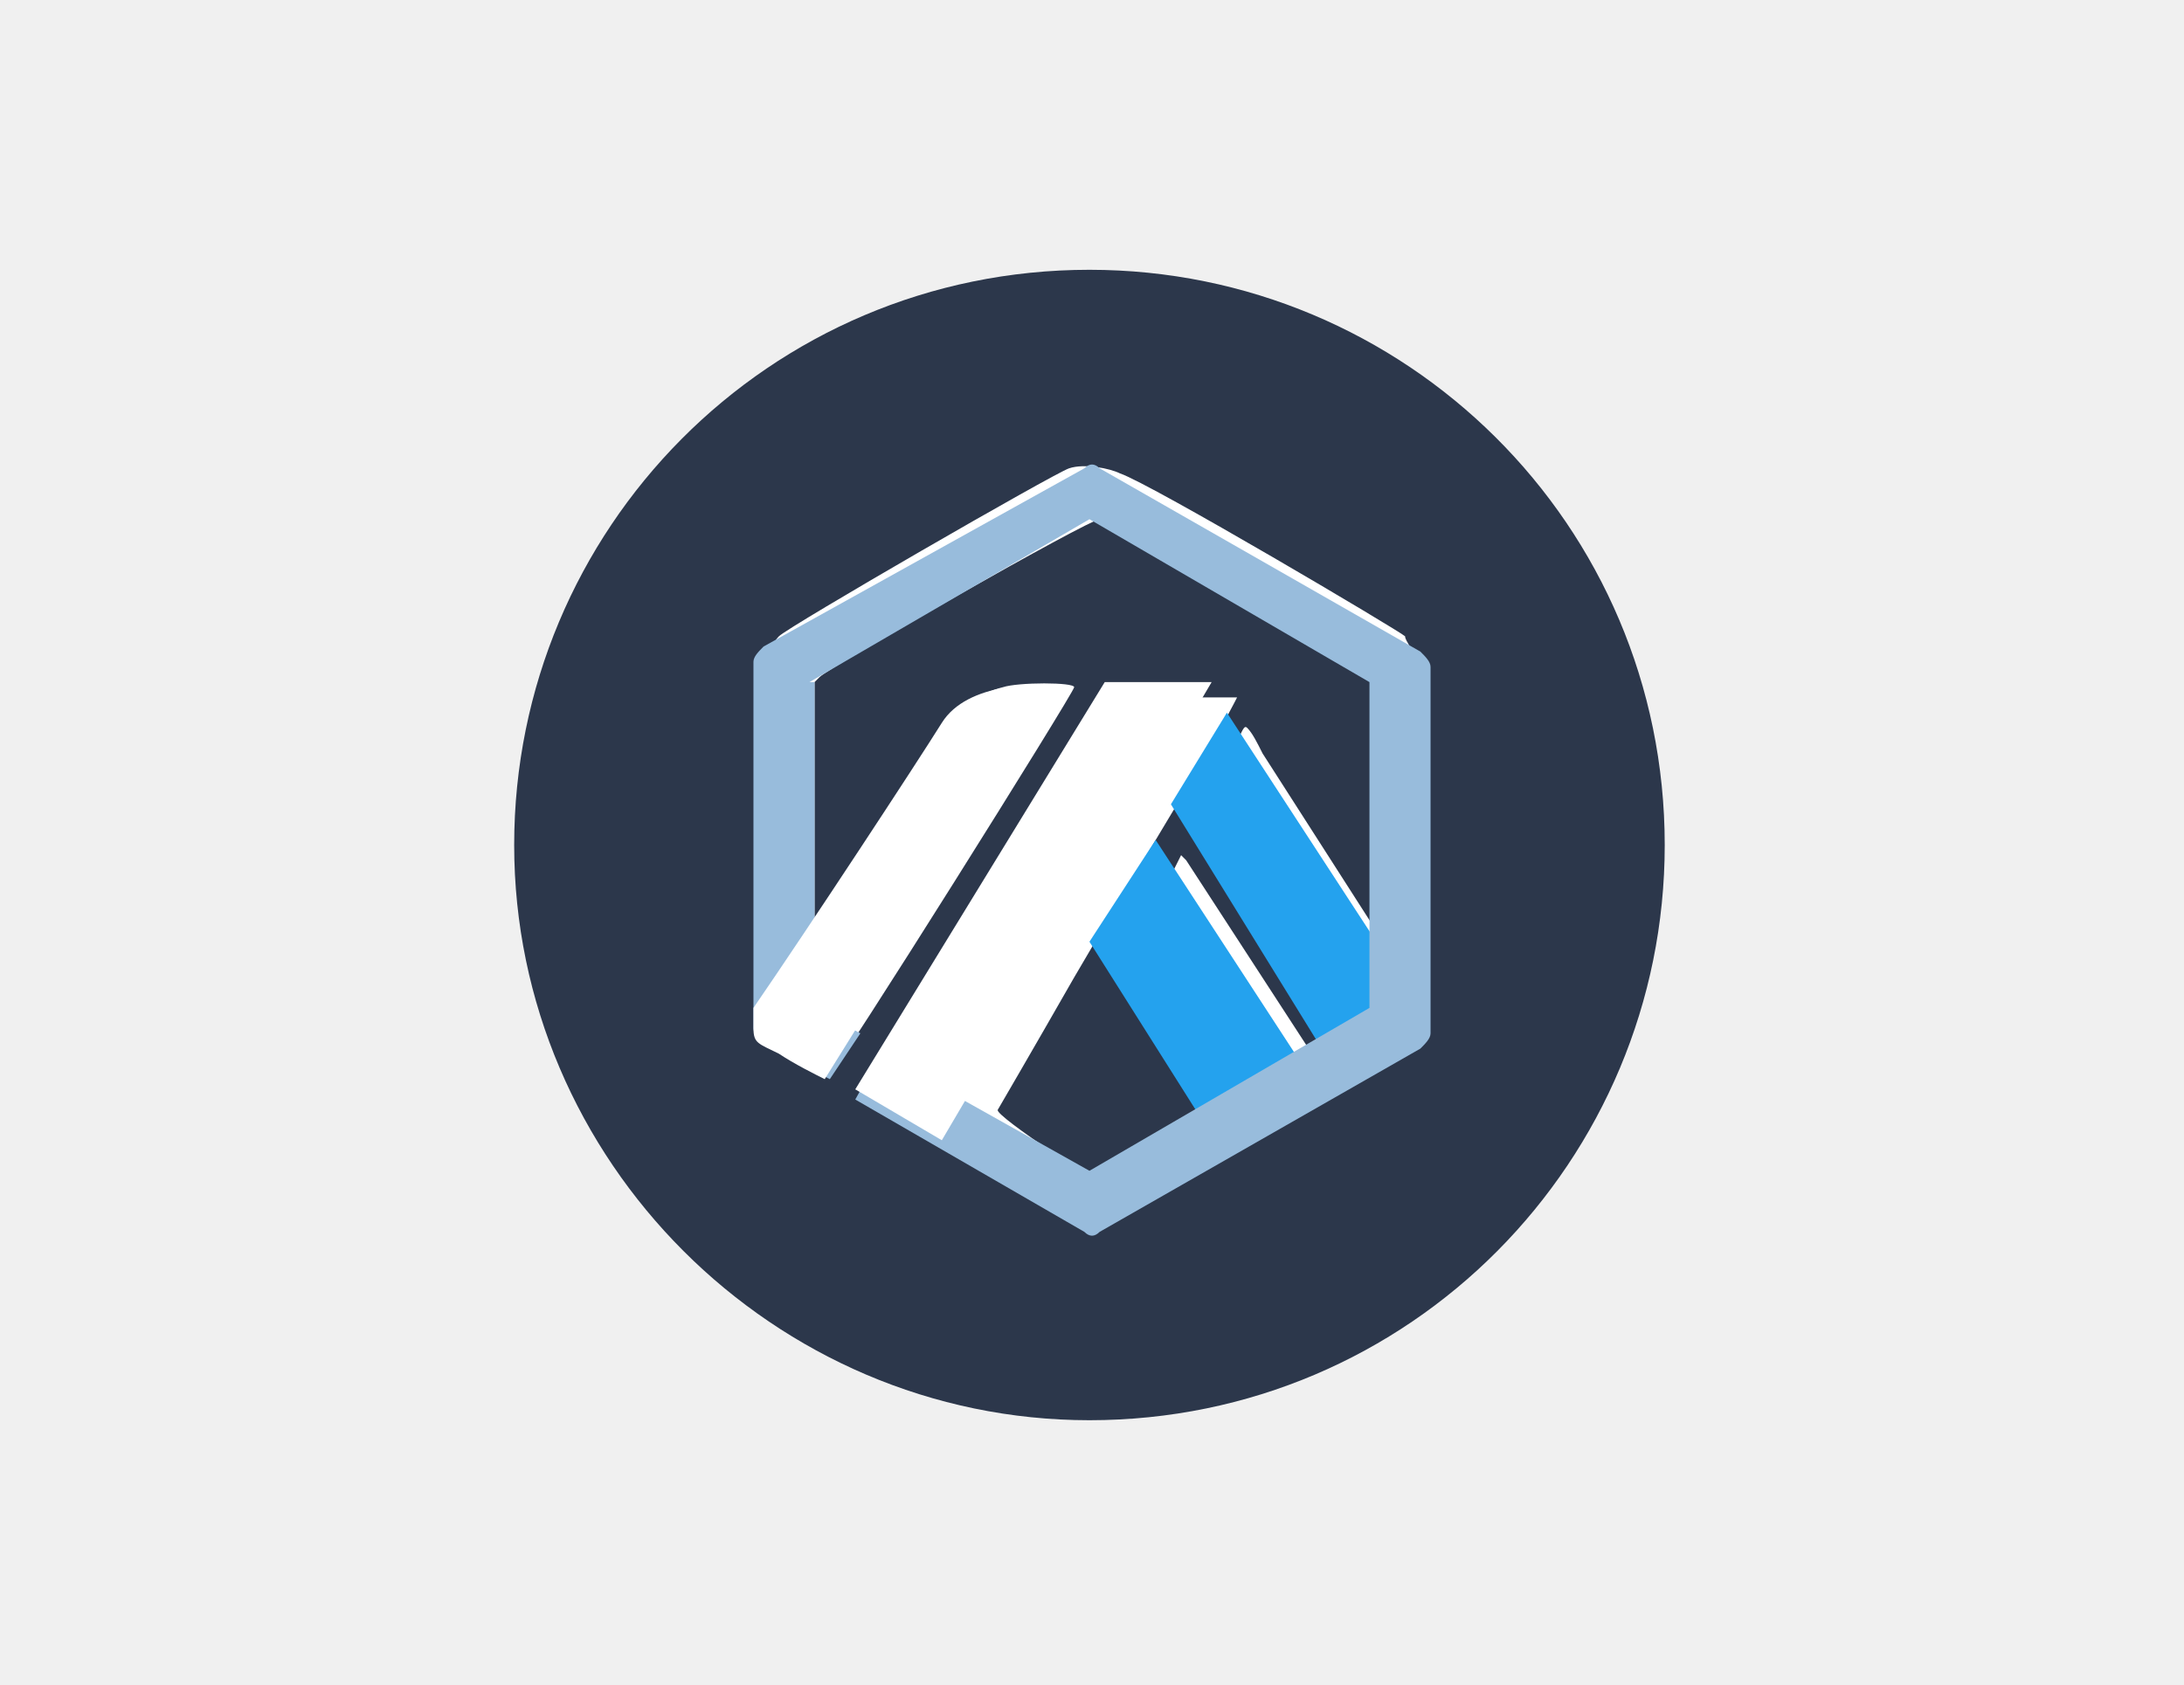
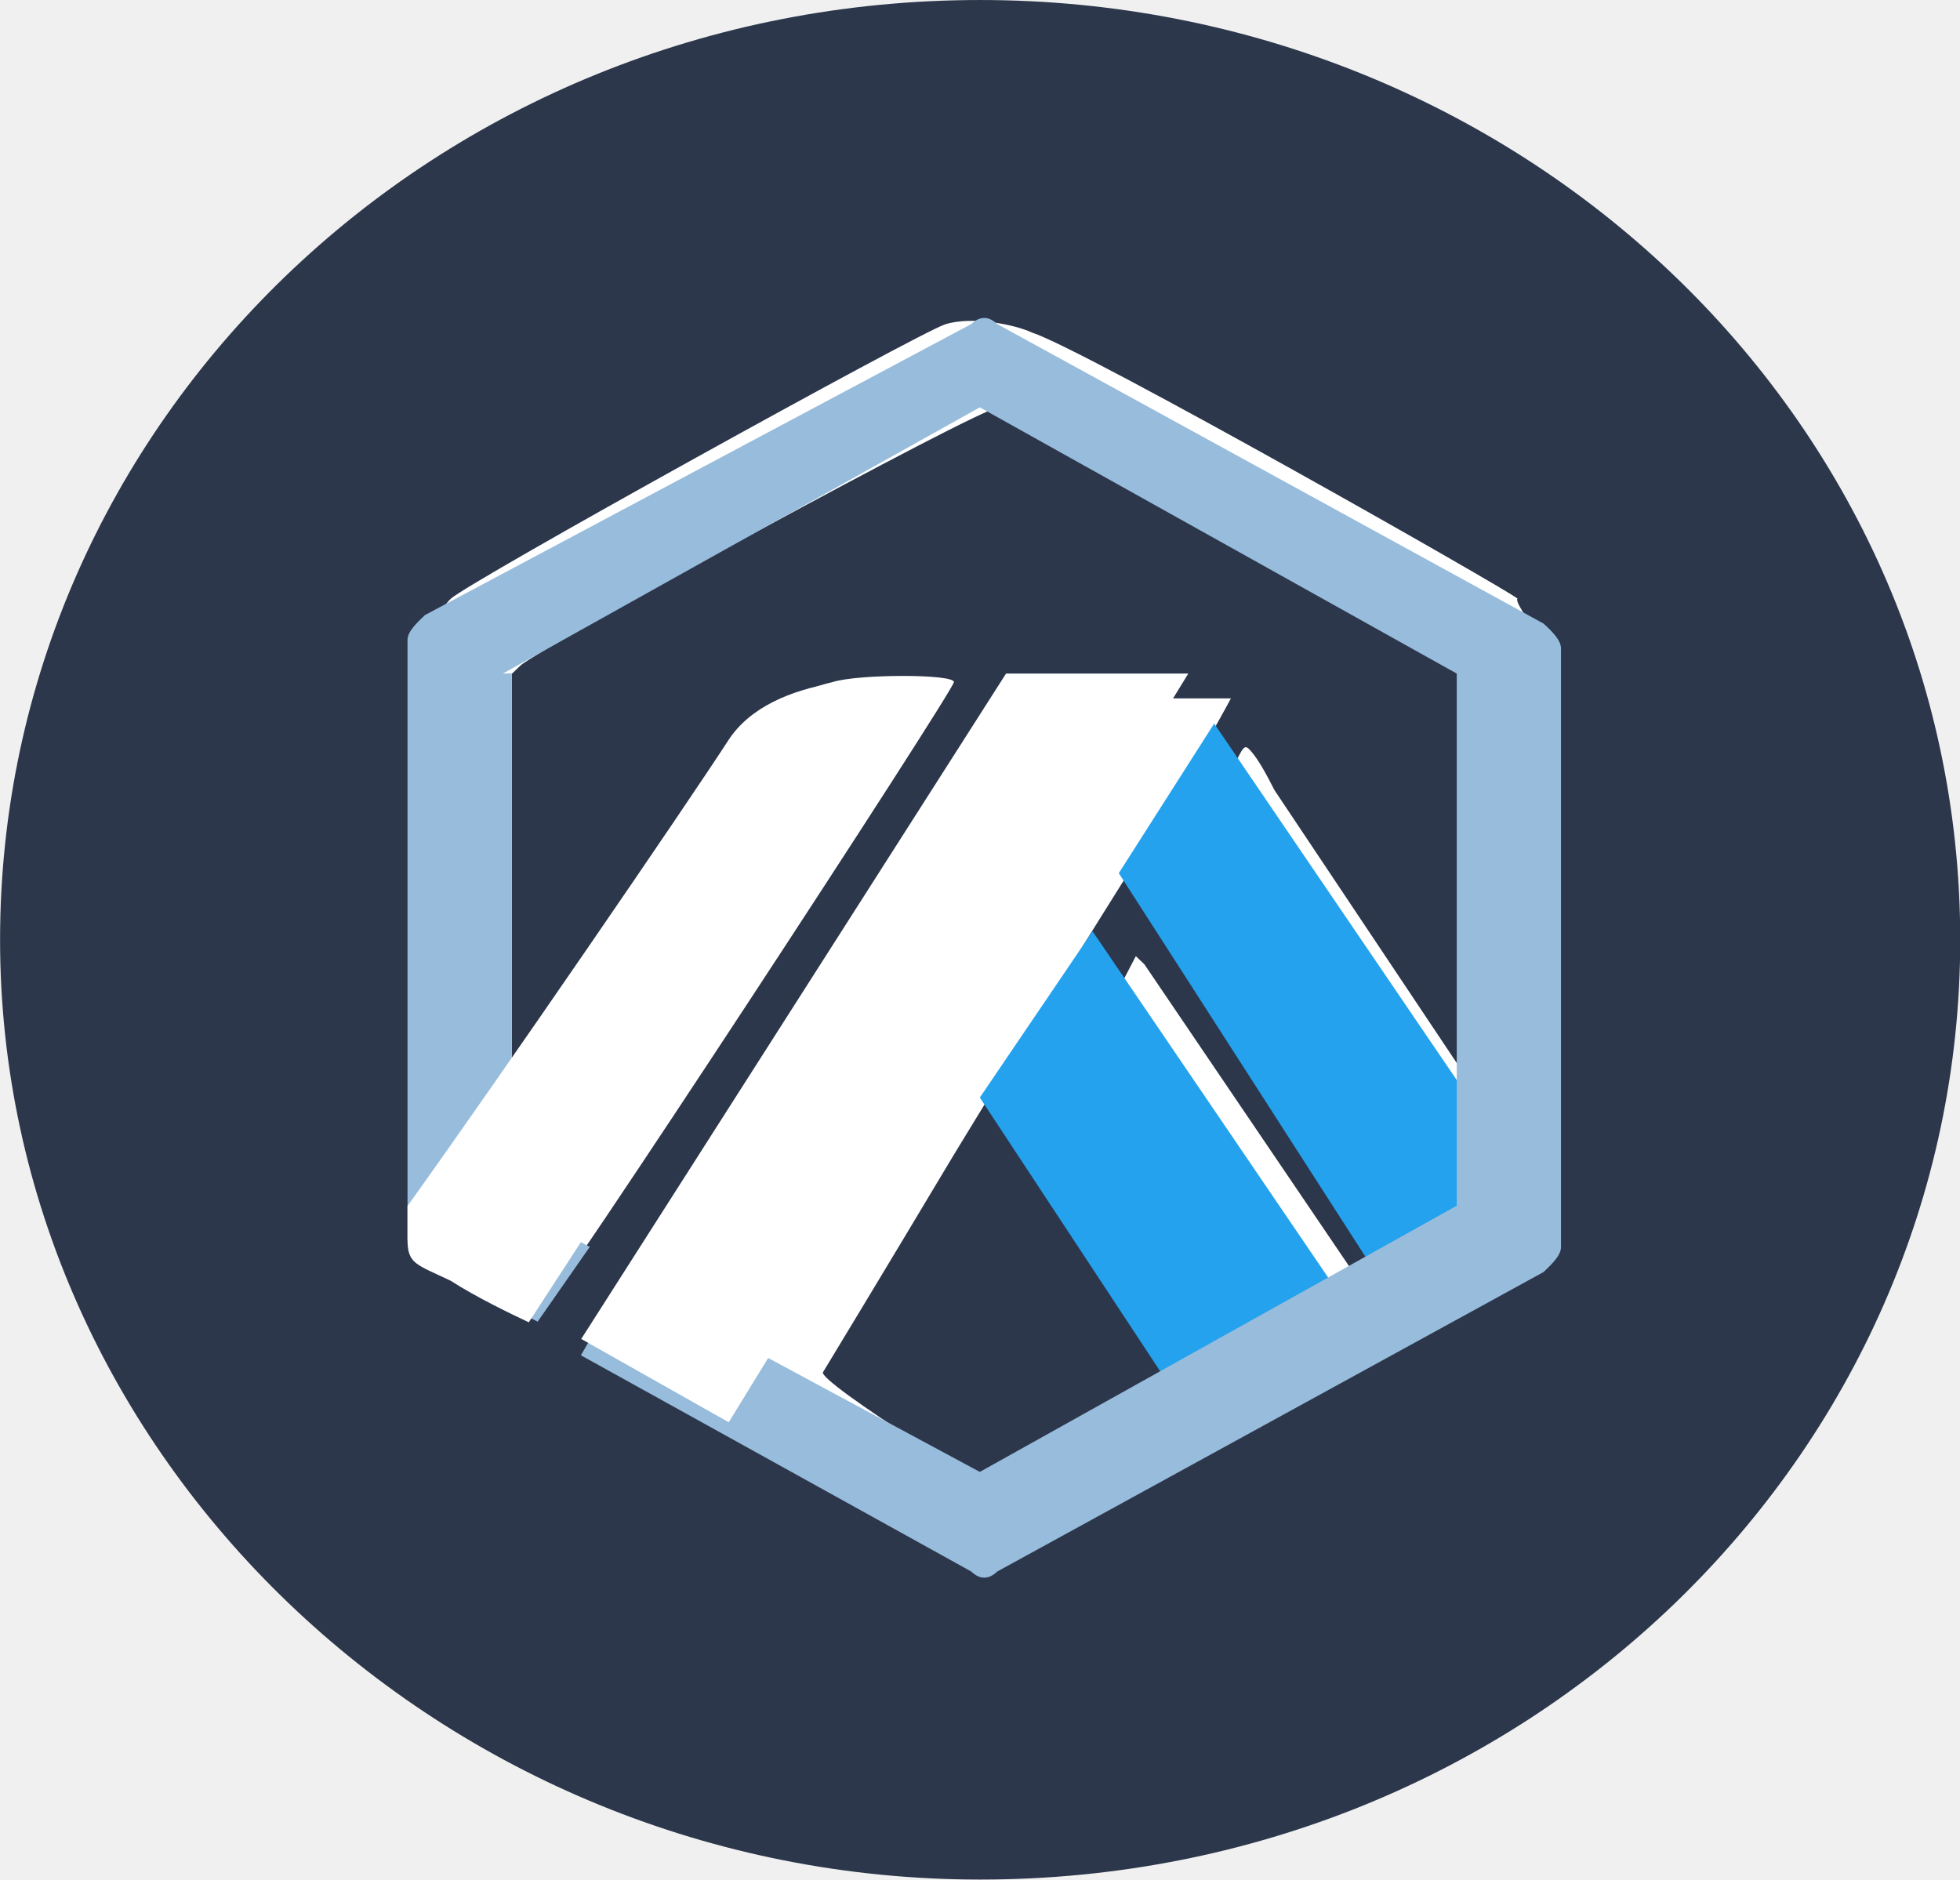
- <svg xmlns="http://www.w3.org/2000/svg" enable-background="new 0 0 42.9 33.1" viewBox="0 0 42.9 33.1">
-   <path d="m21.4 27.9c6.3 0 11.3-5.1 11.3-11.3 0-6.3-5.1-11.3-11.3-11.3-6.3 0-11.3 5.1-11.3 11.3s5.1 11.3 11.3 11.3z" fill="#2c374b" />
-   <path clip-rule="evenodd" d="m27.6 12.5c-.1-.1-5-3-5.6-3.2-.2-.1-.7-.2-1-.1s-5.5 3.1-5.7 3.3c-.1.1-.2.3-.3.4-.1.2-.1.3-.1 3.8v3.6l.7.4c.4.2.7.4.7.4.1 0 4.8-7.5 4.8-7.6s-1.1-.1-1.4 0c-.4.1-.7.3-.9.5-.1.1-.7 1.1-1.5 2.2-.7 1.1-1.3 2.1-1.3 2.1s0-1 0-2.4v-2.5l.1-.1c.2-.2 5.3-3.1 5.5-3.1.1 0 .2 0 1.4.7.4.2 1.5.8 2.4 1.4.9.5 1.7 1 1.8 1.1l.1.1v5.2l-2.5-3.9c-.1-.2-.2-.4-.3-.5s-.1.2-.7 1.2c-.1.1-.2.3-.2.4l-.1.2.1.1.1.1s0 .1.1.1l.2.3s0 .1.1.1c.1.1.2.3.2.4v.1l2.1 3.4-.2.1c-.1.1-.2.1-.3.1l-2.6-4-.1-.1-.2.4-1 1.6 2 3.2c-.3.2-2 1.4-2.1 1.4s-2.4-1.5-2.3-1.6c0 0 .7-1.2 1.5-2.6.7-1.2 1.6-2.7 2.2-3.7.7-1.2 1-1.8 1-1.8s-.5 0-1.1 0h-1l-2.3 3.8c-.8 1.4-1.6 2.7-2 3.4-.7.1-.9.3-.9.3l-.1.2 1.8 1c1 .6 1.9 1.1 2.1 1.2.3.2.8.2 1 .2.2-.1 5.4-3.1 5.7-3.3.1-.1.2-.2.3-.4l.1-.3v-3.3-3.3l-.1-.2c0-.2-.2-.4-.2-.5z" fill="#fff" fill-rule="evenodd" />
-   <path d="m27.1 18.6-3-4.6-1.1 1.8 2.9 4.7 1.3-.6z" fill="#24a2ee" />
-   <path d="m25.7 21.1-3-4.6-1.3 2 2.4 3.8 1.5-.6z" fill="#24a2ee" />
-   <path clip-rule="evenodd" d="m15.9 13.4 5.5-3.2 5.5 3.2v6.4l-5.5 3.2-4.1-2.3-.5.9 4.5 2.6c.1.1.2.1.3 0l6.3-3.6c.1-.1.2-.2.2-.3v-7.2c0-.1-.1-.2-.2-.3l-6.3-3.6c-.1-.1-.2-.1-.3 0l-6.3 3.5c-.1.1-.2.2-.2.3v7.2c0 .1.1.2.2.3l1.3.7.6-.9-.9-.5v-6.4z" fill="#98bcdc" fill-rule="evenodd" />
-   <g fill="#fff">
-     <path d="m23.8 13.4h-2.1l-4.9 8 1.7 1z" />
-     <path d="m18.5 14.2c.5-.8 1.9-.8 2.5-.7l-4.8 7.7c-.2-.1-.6-.3-.9-.5-.4-.2-.5-.2-.5-.5v-.4c1.1-1.6 3.2-4.8 3.7-5.6z" />
+ <svg xmlns="http://www.w3.org/2000/svg" height="6.862mm" viewBox="0 0 7.156 6.862" width="7.156mm">
+   <g stroke-width=".265" transform="matrix(1.196748 0 0 1.147561 -166.6086 -178.5352)">
+     <path d="m142.208 161.558c1.667 0 2.99-1.349 2.99-2.99 0-1.667-1.349-2.99-2.99-2.99-1.667 0-2.99 1.349-2.99 2.99 0 1.64 1.349 2.99 2.99 2.99z" fill="#2c374b" />
+     <path clip-rule="evenodd" d="m143.848 157.483c-.026-.026-1.323-.794-1.482-.847-.053-.026-.185-.053-.265-.026-.079.026-1.455.82-1.508.873-.026.026-.053.079-.079.106-.026.053-.026.079-.026 1.005v.953l.185.106c.106.053.185.106.185.106.026 0 1.27-1.984 1.27-2.011 0-.026-.291-.026-.37 0-.106.026-.185.079-.238.132-.026.026-.185.291-.397.582-.185.291-.344.556-.344.556s0-.265 0-.635v-.661l.026-.026c.053-.053 1.402-.82 1.455-.82.026 0 .053 0 .37.185.106.053.397.212.635.37.238.132.45.265.476.291l.026.026v1.376l-.661-1.032c-.026-.053-.053-.106-.079-.132s-.026.053-.185.318c-.026.026-.053.079-.053.106l-.026.053.026.026.026.026s0 .026.026.026l.053.079s0 .026.026.026c.026.026.053.079.053.106v.026l.556.9-.053.026c-.026.026-.053.026-.079.026l-.688-1.058-.026-.026-.053.106-.265.423.529.847c-.079.053-.529.37-.556.37-.026 0-.635-.397-.609-.423 0 0 .185-.318.397-.688.185-.318.423-.714.582-.979.185-.318.265-.476.265-.476s-.132 0-.291 0h-.265l-.609 1.005c-.212.37-.423.714-.529.9-.185.026-.238.079-.238.079l-.026.053.476.265c.265.159.503.291.556.318.079.053.212.053.265.053.053-.026 1.429-.82 1.508-.873.026-.026.053-.053.079-.106l.026-.079v-.873-.873l-.026-.053c0-.053-.053-.106-.053-.132z" fill="#fff" fill-rule="evenodd" />
+     <path d="m143.716 159.097-.794-1.217-.291.476.767 1.244.344-.159z" fill="#24a2ee" />
+     <path d="m143.345 159.758-.794-1.217-.344.529.635 1.005.397-.159z" fill="#24a2ee" />
+     <path clip-rule="evenodd" d="m140.752 157.721 1.455-.847 1.455.847v1.693l-1.455.847-1.085-.609-.132.238 1.191.688c.026.026.053.026.079 0l1.667-.953c.026-.026.053-.053.053-.079v-1.905c0-.026-.026-.053-.053-.079l-1.667-.953c-.026-.026-.053-.026-.079 0l-1.667.926c-.026.026-.053.053-.053.079v1.905c0 .026.026.053.053.079l.344.185.159-.238-.238-.132v-1.693z" fill="#98bcdc" fill-rule="evenodd" />
+     <g fill="#fff">
+       <path d="m142.843 157.721h-.556l-1.296 2.117.45.265z" />
+       <path d="m141.44 157.933c.132-.212.503-.212.661-.185l-1.27 2.037c-.053-.026-.159-.079-.238-.132-.106-.053-.132-.053-.132-.132v-.106c.291-.423.847-1.27.979-1.482z" />
+     </g>
  </g>
</svg>
